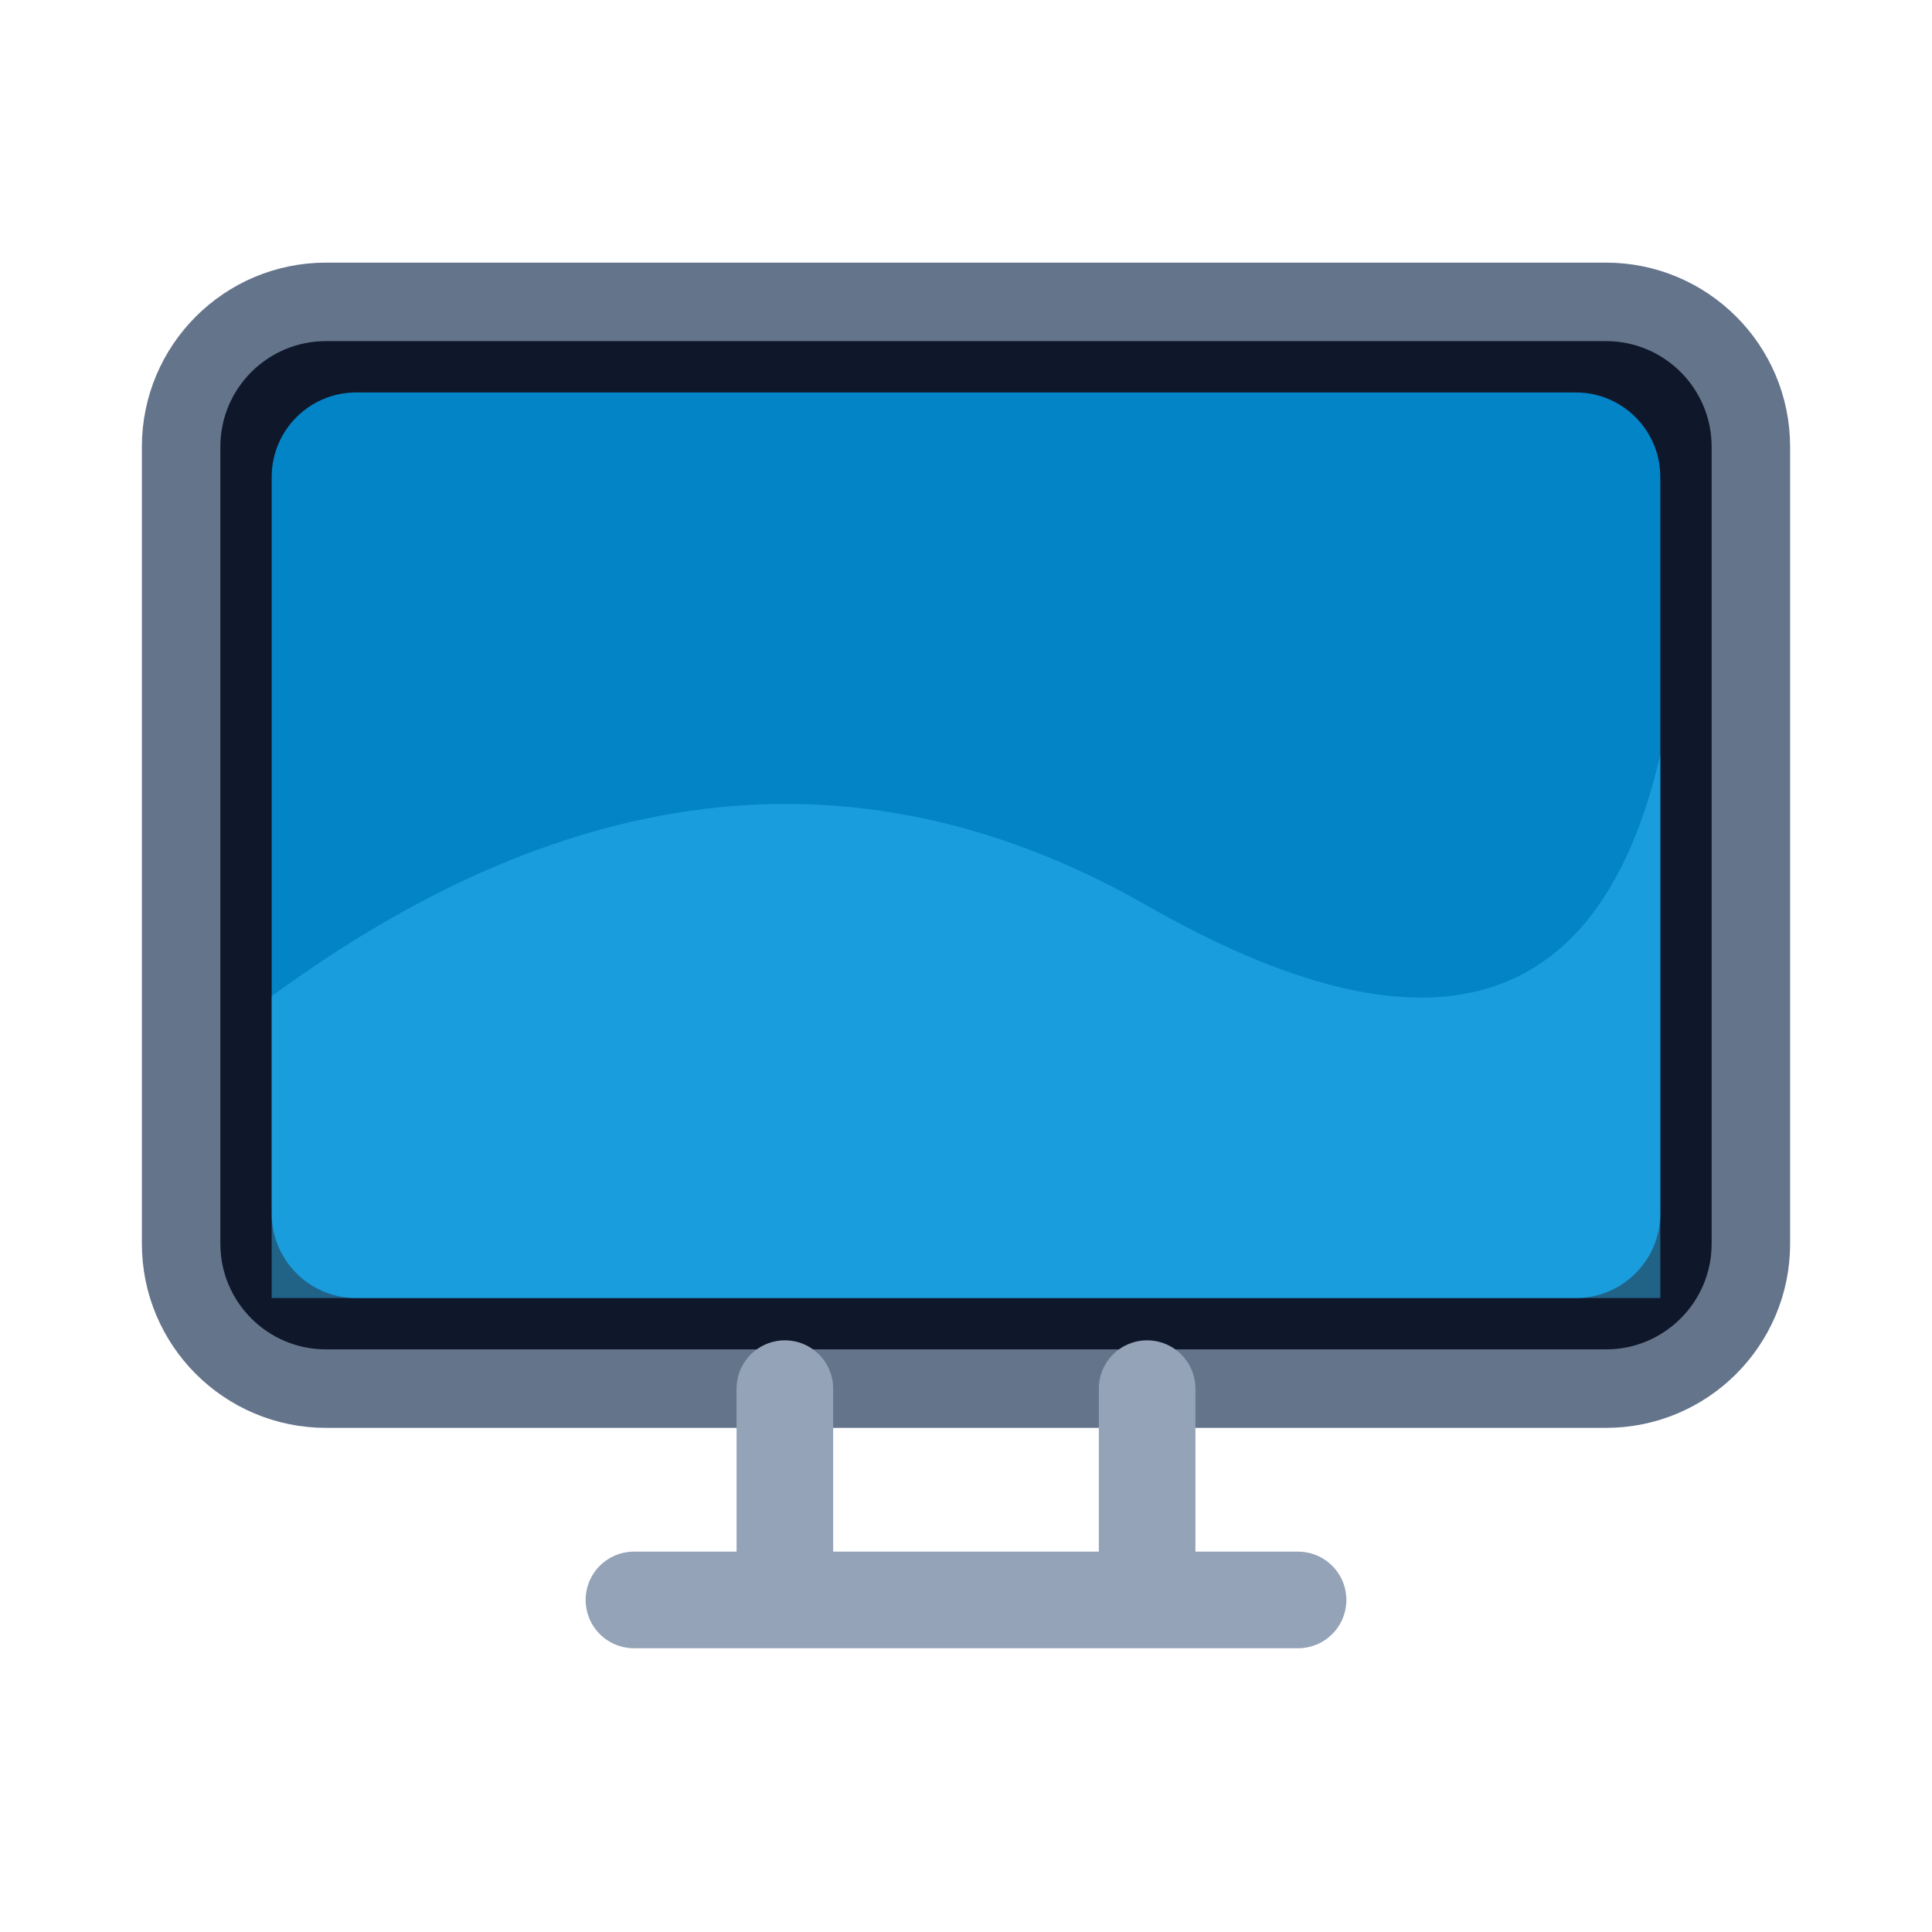
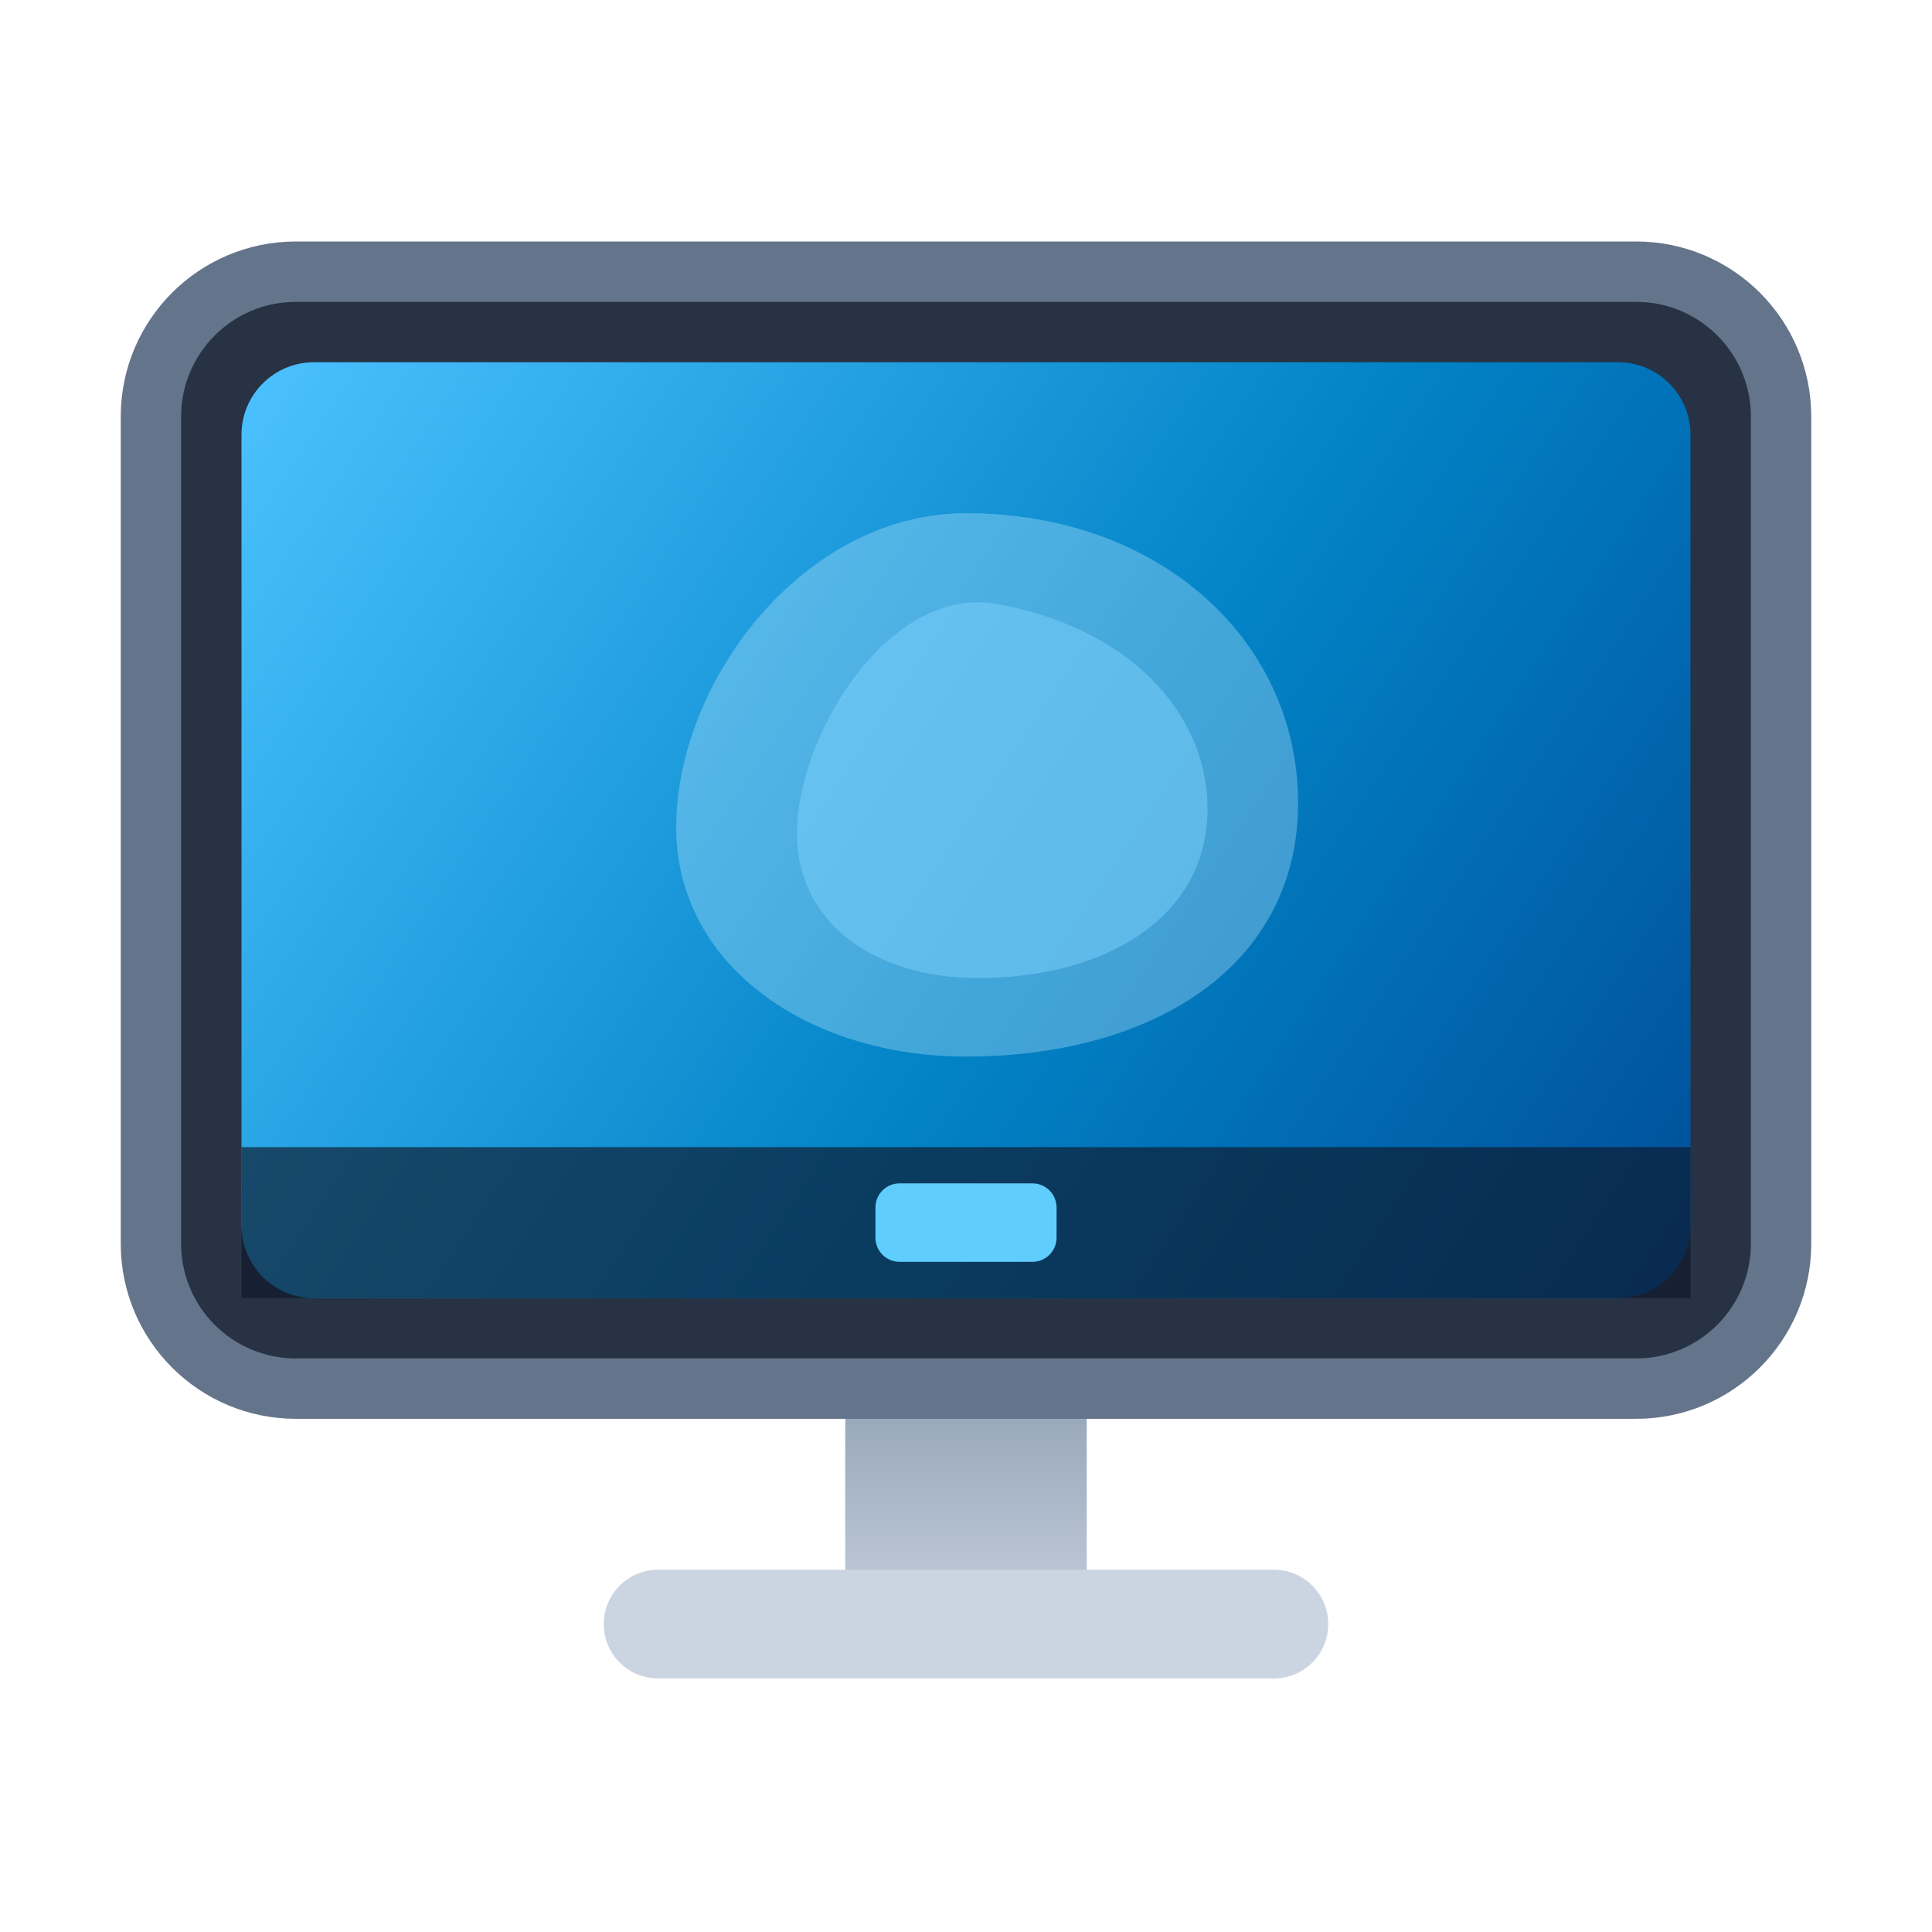
<svg xmlns="http://www.w3.org/2000/svg" width="32" height="32" viewBox="0 0 32 32" fill="none">
-   <rect x="3" y="5" width="26" height="18" rx="2.4" fill="#0F172A" stroke="#64748B" stroke-width="1.3" />
-   <rect x="4.5" y="6.5" width="23" height="15" rx="1.4" fill="#0284C7" />
-   <path d="M4.5 16.5Q12 11 19 15t8.5-2.5V21.5h-23v-5Z" fill="#38BDF8" fill-opacity="0.45" />
-   <path d="M13 23v3M19 23v3M10.5 26.5h11" stroke="#94A3B8" stroke-width="1.6" stroke-linecap="round" />
+   <defs>
+     <linearGradient id="w11-desk-scr" x1="4" y1="6" x2="28" y2="22" gradientUnits="userSpaceOnUse">
+       <stop offset="0%" stop-color="#4CC2FF" />
+       <stop offset="55%" stop-color="#0284C7" />
+       <stop offset="100%" stop-color="#004C97" />
+     </linearGradient>
+     <linearGradient id="w11-desk-stand" x1="16" y1="23" x2="16" y2="27.5" gradientUnits="userSpaceOnUse">
+       <stop offset="0%" stop-color="#94A3B8" />
+       <stop offset="100%" stop-color="#CBD5E1" />
+     </linearGradient>
+   </defs>
+   <rect x="14" y="22.5" width="4" height="4" fill="url(#w11-desk-stand)" />
+   <rect x="10" y="26" width="12" height="1.8" rx="0.9" fill="#CBD5E1" />
+   <rect x="2.5" y="4.5" width="27" height="18.5" rx="2.4" fill="#273244" stroke="#64748B" stroke-width="1" />
+   <rect x="4" y="6" width="24" height="15.5" rx="1.2" fill="url(#w11-desk-scr)" />
+   <path d="M16 8.5c3.2 0 5.5 2.1 5.5 4.8 0 2.7-2.4 4.2-5.5 4.2-2.6 0-4.8-1.5-4.8-3.8 0-2.4 2.1-5.2 4.8-5.2Z" fill="#BAE6FD" fill-opacity="0.35" />
+   <path d="M16.5 10c2.2.4 3.5 1.8 3.5 3.4 0 1.8-1.7 2.8-3.8 2.8-1.7 0-3-.9-3-2.4 0-1.6 1.5-4.1 3.3-3.8Z" fill="#7DD3FC" fill-opacity="0.5" />
+   <rect x="4" y="19" width="24" height="2.5" fill="#0F172A" fill-opacity="0.65" />
+   <rect x="14.5" y="19.6" width="3" height="1.3" rx="0.4" fill="#60CDFF" />
</svg>
